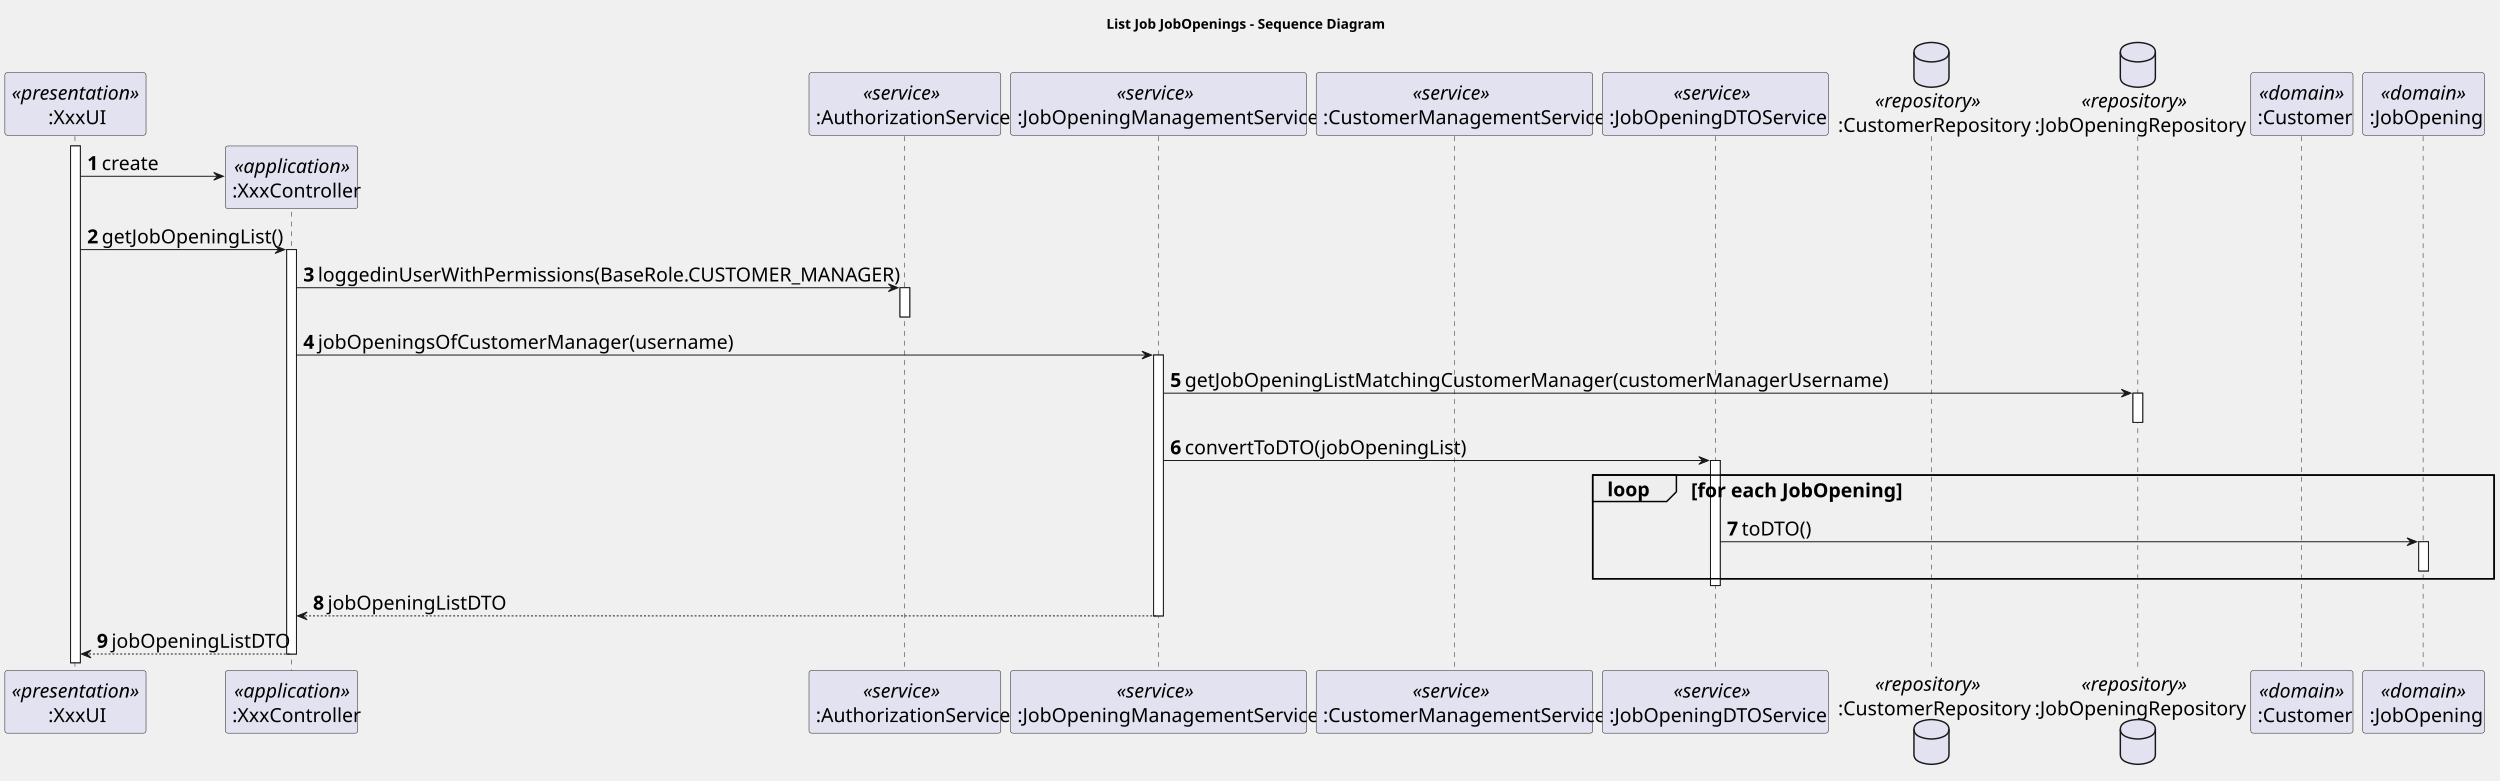
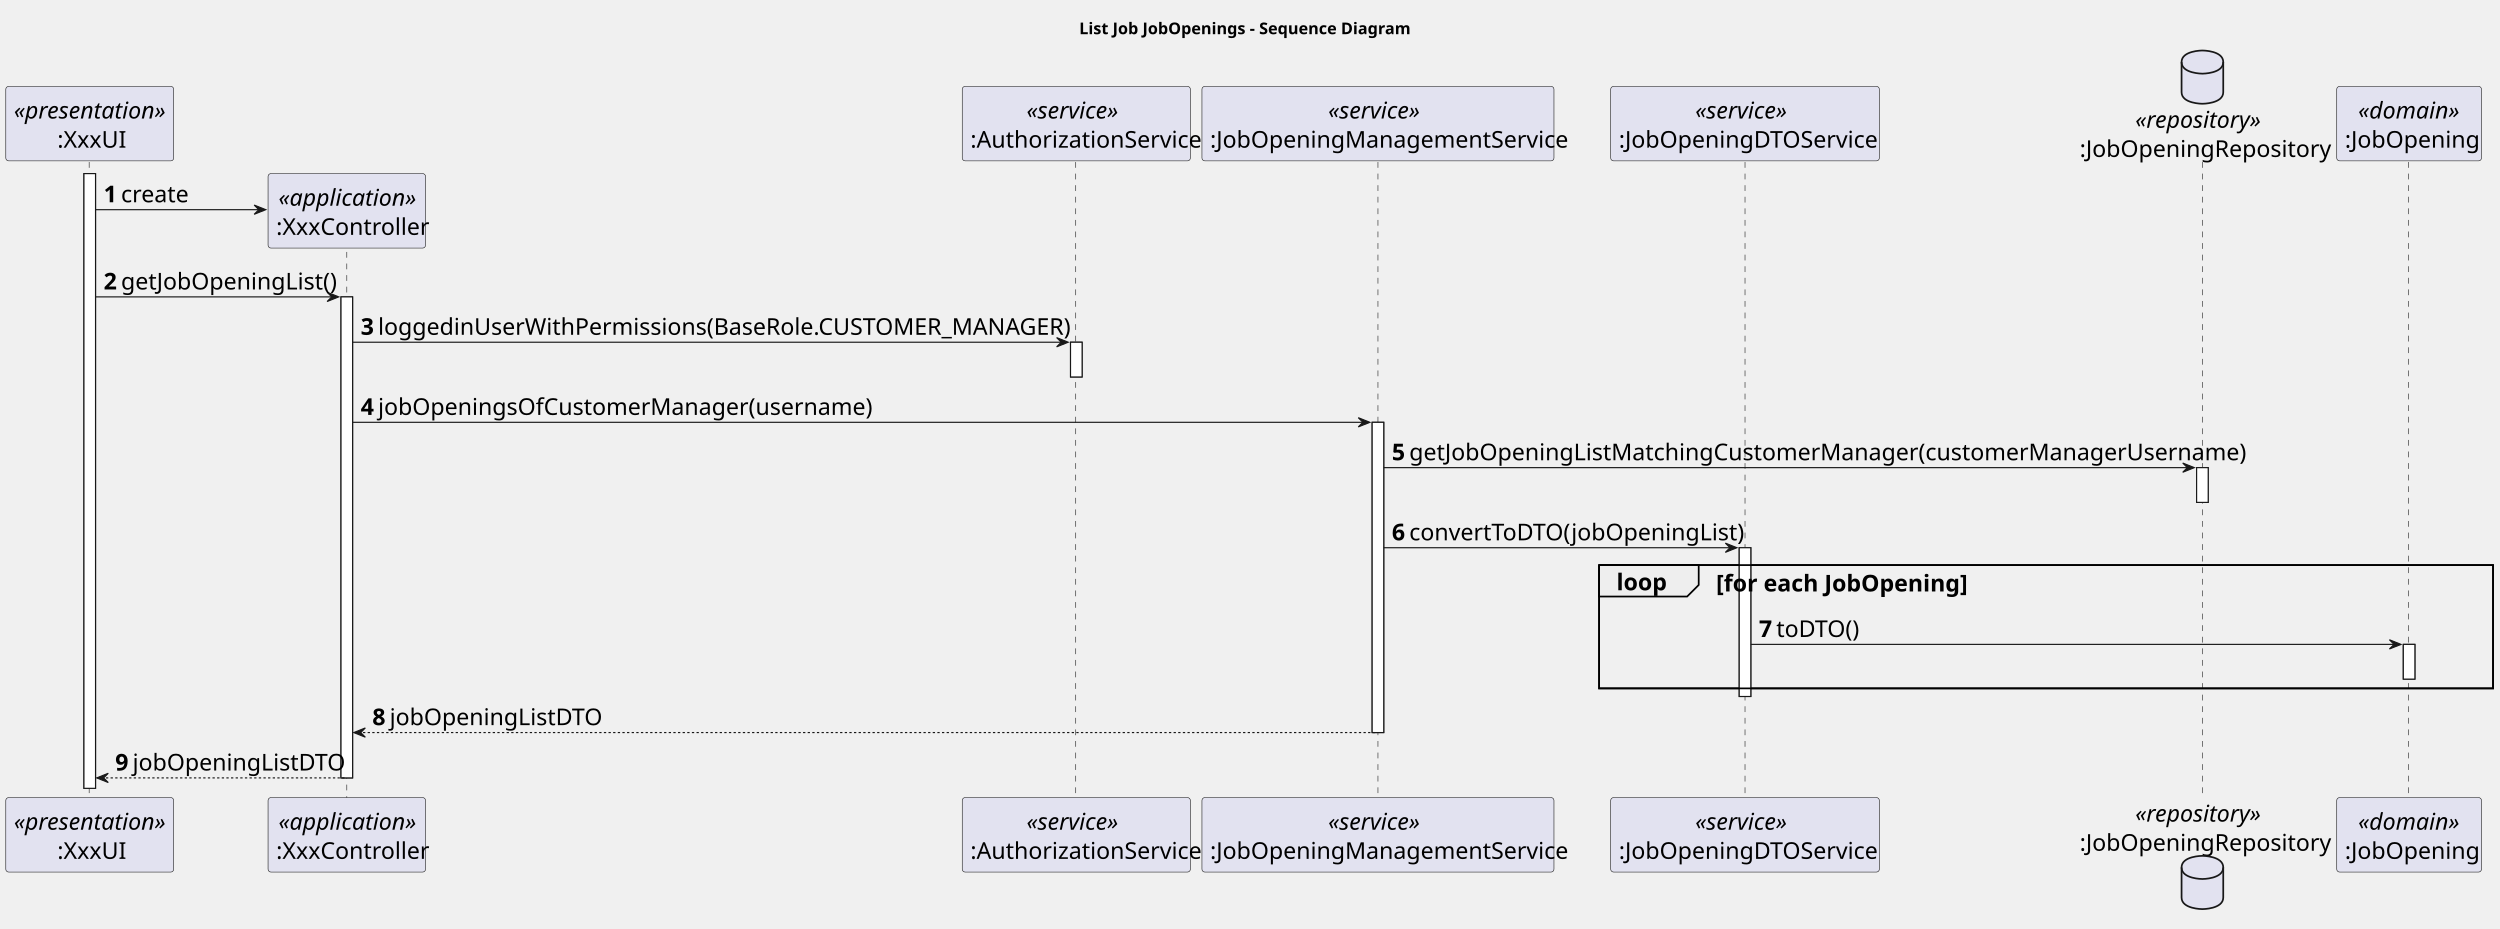
- <svg xmlns="http://www.w3.org/2000/svg" contentStyleType="text/css" height="802px" preserveAspectRatio="none" style="width:2568px;height:802px;background:#FFFFFF;" version="1.1" viewBox="0 0 2568 802" width="2568px" zoomAndPan="magnify">
+ <svg xmlns="http://www.w3.org/2000/svg" contentStyleType="text/css" height="802px" preserveAspectRatio="none" style="width:2159px;height:802px;background:#FFFFFF;" version="1.1" viewBox="0 0 2159 802" width="2159px" zoomAndPan="magnify">
  <defs />
  <g>
-     <text fill="#000000" font-family="sans-serif" font-size="14" font-weight="bold" lengthAdjust="spacing" textLength="298" x="1136.5" y="29.533">List Job JobOpenings - Sequence Diagram</text>
+     <text fill="#000000" font-family="sans-serif" font-size="14" font-weight="bold" lengthAdjust="spacing" textLength="298" x="932" y="29.533">List Job JobOpenings - Sequence Diagram</text>
    <rect fill="#FFFFFF" height="530.875" style="stroke:#181818;stroke-width:1.0;" width="10" x="72.5" y="149.922" />
    <rect fill="#FFFFFF" height="415.406" style="stroke:#181818;stroke-width:1.0;" width="10" x="294.5" y="256.391" />
    <rect fill="#FFFFFF" height="30" style="stroke:#181818;stroke-width:1.0;" width="10" x="924.5" y="295.547" />
    <rect fill="#FFFFFF" height="267.938" style="stroke:#181818;stroke-width:1.0;" width="10" x="1185" y="364.703" />
-     <rect fill="#FFFFFF" height="128.469" style="stroke:#181818;stroke-width:1.0;" width="10" x="1757" y="473.016" />
-     <rect fill="#FFFFFF" height="30" style="stroke:#181818;stroke-width:1.0;" width="10" x="2191" y="403.859" />
-     <rect fill="#FFFFFF" height="30" style="stroke:#181818;stroke-width:1.0;" width="10" x="2484.5" y="556.484" />
-     <rect fill="none" height="106.469" style="stroke:#000000;stroke-width:1.5;" width="926" x="1636" y="488.016" />
+     <rect fill="#FFFFFF" height="128.469" style="stroke:#181818;stroke-width:1.0;" width="10" x="1502" y="473.016" />
+     <rect fill="#FFFFFF" height="30" style="stroke:#181818;stroke-width:1.0;" width="10" x="1897" y="403.859" />
+     <rect fill="#FFFFFF" height="30" style="stroke:#181818;stroke-width:1.0;" width="10" x="2075.5" y="556.484" />
+     <rect fill="none" height="106.469" style="stroke:#000000;stroke-width:1.5;" width="772" x="1381" y="488.016" />
    <line style="stroke:#181818;stroke-width:0.5;stroke-dasharray:5.0,5.0;" x1="77" x2="77" y1="139.922" y2="689.797" />
    <line style="stroke:#181818;stroke-width:0.5;stroke-dasharray:5.0,5.0;" x1="299.5" x2="299.5" y1="197.578" y2="689.797" />
    <line style="stroke:#181818;stroke-width:0.5;stroke-dasharray:5.0,5.0;" x1="929" x2="929" y1="139.922" y2="689.797" />
    <line style="stroke:#181818;stroke-width:0.5;stroke-dasharray:5.0,5.0;" x1="1190" x2="1190" y1="139.922" y2="689.797" />
-     <line style="stroke:#181818;stroke-width:0.5;stroke-dasharray:5.0,5.0;" x1="1494" x2="1494" y1="139.922" y2="689.797" />
-     <line style="stroke:#181818;stroke-width:0.5;stroke-dasharray:5.0,5.0;" x1="1762" x2="1762" y1="139.922" y2="689.797" />
-     <line style="stroke:#181818;stroke-width:0.5;stroke-dasharray:5.0,5.0;" x1="1984" x2="1984" y1="139.922" y2="689.797" />
-     <line style="stroke:#181818;stroke-width:0.5;stroke-dasharray:5.0,5.0;" x1="2196" x2="2196" y1="139.922" y2="689.797" />
-     <line style="stroke:#181818;stroke-width:0.5;stroke-dasharray:5.0,5.0;" x1="2364" x2="2364" y1="139.922" y2="689.797" />
-     <line style="stroke:#181818;stroke-width:0.5;stroke-dasharray:5.0,5.0;" x1="2489" x2="2489" y1="139.922" y2="689.797" />
+     <line style="stroke:#181818;stroke-width:0.5;stroke-dasharray:5.0,5.0;" x1="1507" x2="1507" y1="139.922" y2="689.797" />
+     <line style="stroke:#181818;stroke-width:0.5;stroke-dasharray:5.0,5.0;" x1="1902" x2="1902" y1="139.922" y2="689.797" />
+     <line style="stroke:#181818;stroke-width:0.5;stroke-dasharray:5.0,5.0;" x1="2080" x2="2080" y1="139.922" y2="689.797" />
    <rect fill="#E2E2F0" height="64.312" rx="2.5" ry="2.5" style="stroke:#181818;stroke-width:0.5;" width="145" x="5" y="74.609" />
    <text fill="#000000" font-family="sans-serif" font-size="20" font-style="italic" lengthAdjust="spacing" textLength="131" x="12" y="102.371">«presentation»</text>
    <text fill="#000000" font-family="sans-serif" font-size="20" lengthAdjust="spacing" textLength="56" x="49.5" y="127.527">:XxxUI</text>
    <rect fill="#E2E2F0" height="64.312" rx="2.5" ry="2.5" style="stroke:#181818;stroke-width:0.5;" width="145" x="5" y="688.797" />
    <text fill="#000000" font-family="sans-serif" font-size="20" font-style="italic" lengthAdjust="spacing" textLength="131" x="12" y="716.559">«presentation»</text>
    <text fill="#000000" font-family="sans-serif" font-size="20" lengthAdjust="spacing" textLength="56" x="49.5" y="741.715">:XxxUI</text>
    <rect fill="#E2E2F0" height="64.312" rx="2.5" ry="2.5" style="stroke:#181818;stroke-width:0.5;" width="136" x="231.5" y="688.797" />
    <text fill="#000000" font-family="sans-serif" font-size="20" font-style="italic" lengthAdjust="spacing" textLength="118" x="240.5" y="716.559">«application»</text>
    <text fill="#000000" font-family="sans-serif" font-size="20" lengthAdjust="spacing" textLength="122" x="238.5" y="741.715">:XxxController</text>
    <rect fill="#E2E2F0" height="64.312" rx="2.5" ry="2.5" style="stroke:#181818;stroke-width:0.5;" width="197" x="831" y="74.609" />
    <text fill="#000000" font-family="sans-serif" font-size="20" font-style="italic" lengthAdjust="spacing" textLength="86" x="886.5" y="102.371">«service»</text>
    <text fill="#000000" font-family="sans-serif" font-size="20" lengthAdjust="spacing" textLength="183" x="838" y="127.527">:AuthorizationService</text>
    <rect fill="#E2E2F0" height="64.312" rx="2.5" ry="2.5" style="stroke:#181818;stroke-width:0.5;" width="197" x="831" y="688.797" />
    <text fill="#000000" font-family="sans-serif" font-size="20" font-style="italic" lengthAdjust="spacing" textLength="86" x="886.5" y="716.559">«service»</text>
    <text fill="#000000" font-family="sans-serif" font-size="20" lengthAdjust="spacing" textLength="183" x="838" y="741.715">:AuthorizationService</text>
    <rect fill="#E2E2F0" height="64.312" rx="2.5" ry="2.5" style="stroke:#181818;stroke-width:0.5;" width="304" x="1038" y="74.609" />
    <text fill="#000000" font-family="sans-serif" font-size="20" font-style="italic" lengthAdjust="spacing" textLength="86" x="1147" y="102.371">«service»</text>
    <text fill="#000000" font-family="sans-serif" font-size="20" lengthAdjust="spacing" textLength="290" x="1045" y="127.527">:JobOpeningManagementService</text>
    <rect fill="#E2E2F0" height="64.312" rx="2.5" ry="2.5" style="stroke:#181818;stroke-width:0.5;" width="304" x="1038" y="688.797" />
    <text fill="#000000" font-family="sans-serif" font-size="20" font-style="italic" lengthAdjust="spacing" textLength="86" x="1147" y="716.559">«service»</text>
    <text fill="#000000" font-family="sans-serif" font-size="20" lengthAdjust="spacing" textLength="290" x="1045" y="741.715">:JobOpeningManagementService</text>
-     <rect fill="#E2E2F0" height="64.312" rx="2.5" ry="2.5" style="stroke:#181818;stroke-width:0.5;" width="284" x="1352" y="74.609" />
-     <text fill="#000000" font-family="sans-serif" font-size="20" font-style="italic" lengthAdjust="spacing" textLength="86" x="1451" y="102.371">«service»</text>
-     <text fill="#000000" font-family="sans-serif" font-size="20" lengthAdjust="spacing" textLength="270" x="1359" y="127.527">:CustomerManagementService</text>
-     <rect fill="#E2E2F0" height="64.312" rx="2.5" ry="2.5" style="stroke:#181818;stroke-width:0.5;" width="284" x="1352" y="688.797" />
-     <text fill="#000000" font-family="sans-serif" font-size="20" font-style="italic" lengthAdjust="spacing" textLength="86" x="1451" y="716.559">«service»</text>
-     <text fill="#000000" font-family="sans-serif" font-size="20" lengthAdjust="spacing" textLength="270" x="1359" y="741.715">:CustomerManagementService</text>
-     <rect fill="#E2E2F0" height="64.312" rx="2.5" ry="2.5" style="stroke:#181818;stroke-width:0.5;" width="232" x="1646" y="74.609" />
-     <text fill="#000000" font-family="sans-serif" font-size="20" font-style="italic" lengthAdjust="spacing" textLength="86" x="1719" y="102.371">«service»</text>
-     <text fill="#000000" font-family="sans-serif" font-size="20" lengthAdjust="spacing" textLength="218" x="1653" y="127.527">:JobOpeningDTOService</text>
-     <rect fill="#E2E2F0" height="64.312" rx="2.5" ry="2.5" style="stroke:#181818;stroke-width:0.5;" width="232" x="1646" y="688.797" />
-     <text fill="#000000" font-family="sans-serif" font-size="20" font-style="italic" lengthAdjust="spacing" textLength="86" x="1719" y="716.559">«service»</text>
-     <text fill="#000000" font-family="sans-serif" font-size="20" lengthAdjust="spacing" textLength="218" x="1653" y="741.715">:JobOpeningDTOService</text>
-     <text fill="#000000" font-family="sans-serif" font-size="20" font-style="italic" lengthAdjust="spacing" textLength="110" x="1926" y="110.371">«repository»</text>
-     <text fill="#000000" font-family="sans-serif" font-size="20" lengthAdjust="spacing" textLength="186" x="1888" y="135.527">:CustomerRepository</text>
-     <path d="M1966,53.609 C1966,43.609 1984,43.609 1984,43.609 C1984,43.609 2002,43.609 2002,53.609 L2002,79.609 C2002,89.609 1984,89.609 1984,89.609 C1984,89.609 1966,89.609 1966,79.609 L1966,53.609 " fill="#E2E2F0" style="stroke:#181818;stroke-width:1.5;" />
-     <path d="M1966,53.609 C1966,63.609 1984,63.609 1984,63.609 C1984,63.609 2002,63.609 2002,53.609 " fill="none" style="stroke:#181818;stroke-width:1.5;" />
-     <text fill="#000000" font-family="sans-serif" font-size="20" font-style="italic" lengthAdjust="spacing" textLength="110" x="1926" y="709.559">«repository»</text>
-     <text fill="#000000" font-family="sans-serif" font-size="20" lengthAdjust="spacing" textLength="186" x="1888" y="734.715">:CustomerRepository</text>
-     <path d="M1966,749.109 C1966,739.109 1984,739.109 1984,739.109 C1984,739.109 2002,739.109 2002,749.109 L2002,775.109 C2002,785.109 1984,785.109 1984,785.109 C1984,785.109 1966,785.109 1966,775.109 L1966,749.109 " fill="#E2E2F0" style="stroke:#181818;stroke-width:1.5;" />
-     <path d="M1966,749.109 C1966,759.109 1984,759.109 1984,759.109 C1984,759.109 2002,759.109 2002,749.109 " fill="none" style="stroke:#181818;stroke-width:1.5;" />
-     <text fill="#000000" font-family="sans-serif" font-size="20" font-style="italic" lengthAdjust="spacing" textLength="110" x="2138" y="110.371">«repository»</text>
-     <text fill="#000000" font-family="sans-serif" font-size="20" lengthAdjust="spacing" textLength="206" x="2090" y="135.527">:JobOpeningRepository</text>
-     <path d="M2178,53.609 C2178,43.609 2196,43.609 2196,43.609 C2196,43.609 2214,43.609 2214,53.609 L2214,79.609 C2214,89.609 2196,89.609 2196,89.609 C2196,89.609 2178,89.609 2178,79.609 L2178,53.609 " fill="#E2E2F0" style="stroke:#181818;stroke-width:1.5;" />
-     <path d="M2178,53.609 C2178,63.609 2196,63.609 2196,63.609 C2196,63.609 2214,63.609 2214,53.609 " fill="none" style="stroke:#181818;stroke-width:1.5;" />
-     <text fill="#000000" font-family="sans-serif" font-size="20" font-style="italic" lengthAdjust="spacing" textLength="110" x="2138" y="709.559">«repository»</text>
-     <text fill="#000000" font-family="sans-serif" font-size="20" lengthAdjust="spacing" textLength="206" x="2090" y="734.715">:JobOpeningRepository</text>
-     <path d="M2178,749.109 C2178,739.109 2196,739.109 2196,739.109 C2196,739.109 2214,739.109 2214,749.109 L2214,775.109 C2214,785.109 2196,785.109 2196,785.109 C2196,785.109 2178,785.109 2178,775.109 L2178,749.109 " fill="#E2E2F0" style="stroke:#181818;stroke-width:1.5;" />
-     <path d="M2178,749.109 C2178,759.109 2196,759.109 2196,759.109 C2196,759.109 2214,759.109 2214,749.109 " fill="none" style="stroke:#181818;stroke-width:1.5;" />
-     <rect fill="#E2E2F0" height="64.312" rx="2.5" ry="2.5" style="stroke:#181818;stroke-width:0.5;" width="105" x="2312" y="74.609" />
-     <text fill="#000000" font-family="sans-serif" font-size="20" font-style="italic" lengthAdjust="spacing" textLength="88" x="2320.5" y="102.371">«domain»</text>
-     <text fill="#000000" font-family="sans-serif" font-size="20" lengthAdjust="spacing" textLength="91" x="2319" y="127.527">:Customer</text>
-     <rect fill="#E2E2F0" height="64.312" rx="2.5" ry="2.5" style="stroke:#181818;stroke-width:0.5;" width="105" x="2312" y="688.797" />
-     <text fill="#000000" font-family="sans-serif" font-size="20" font-style="italic" lengthAdjust="spacing" textLength="88" x="2320.5" y="716.559">«domain»</text>
-     <text fill="#000000" font-family="sans-serif" font-size="20" lengthAdjust="spacing" textLength="91" x="2319" y="741.715">:Customer</text>
-     <rect fill="#E2E2F0" height="64.312" rx="2.5" ry="2.5" style="stroke:#181818;stroke-width:0.5;" width="125" x="2427" y="74.609" />
-     <text fill="#000000" font-family="sans-serif" font-size="20" font-style="italic" lengthAdjust="spacing" textLength="88" x="2445.5" y="102.371">«domain»</text>
-     <text fill="#000000" font-family="sans-serif" font-size="20" lengthAdjust="spacing" textLength="111" x="2434" y="127.527">:JobOpening</text>
-     <rect fill="#E2E2F0" height="64.312" rx="2.5" ry="2.5" style="stroke:#181818;stroke-width:0.5;" width="125" x="2427" y="688.797" />
-     <text fill="#000000" font-family="sans-serif" font-size="20" font-style="italic" lengthAdjust="spacing" textLength="88" x="2445.5" y="716.559">«domain»</text>
-     <text fill="#000000" font-family="sans-serif" font-size="20" lengthAdjust="spacing" textLength="111" x="2434" y="741.715">:JobOpening</text>
+     <rect fill="#E2E2F0" height="64.312" rx="2.5" ry="2.5" style="stroke:#181818;stroke-width:0.5;" width="232" x="1391" y="74.609" />
+     <text fill="#000000" font-family="sans-serif" font-size="20" font-style="italic" lengthAdjust="spacing" textLength="86" x="1464" y="102.371">«service»</text>
+     <text fill="#000000" font-family="sans-serif" font-size="20" lengthAdjust="spacing" textLength="218" x="1398" y="127.527">:JobOpeningDTOService</text>
+     <rect fill="#E2E2F0" height="64.312" rx="2.5" ry="2.5" style="stroke:#181818;stroke-width:0.5;" width="232" x="1391" y="688.797" />
+     <text fill="#000000" font-family="sans-serif" font-size="20" font-style="italic" lengthAdjust="spacing" textLength="86" x="1464" y="716.559">«service»</text>
+     <text fill="#000000" font-family="sans-serif" font-size="20" lengthAdjust="spacing" textLength="218" x="1398" y="741.715">:JobOpeningDTOService</text>
+     <text fill="#000000" font-family="sans-serif" font-size="20" font-style="italic" lengthAdjust="spacing" textLength="110" x="1844" y="110.371">«repository»</text>
+     <text fill="#000000" font-family="sans-serif" font-size="20" lengthAdjust="spacing" textLength="206" x="1796" y="135.527">:JobOpeningRepository</text>
+     <path d="M1884,53.609 C1884,43.609 1902,43.609 1902,43.609 C1902,43.609 1920,43.609 1920,53.609 L1920,79.609 C1920,89.609 1902,89.609 1902,89.609 C1902,89.609 1884,89.609 1884,79.609 L1884,53.609 " fill="#E2E2F0" style="stroke:#181818;stroke-width:1.5;" />
+     <path d="M1884,53.609 C1884,63.609 1902,63.609 1902,63.609 C1902,63.609 1920,63.609 1920,53.609 " fill="none" style="stroke:#181818;stroke-width:1.5;" />
+     <text fill="#000000" font-family="sans-serif" font-size="20" font-style="italic" lengthAdjust="spacing" textLength="110" x="1844" y="709.559">«repository»</text>
+     <text fill="#000000" font-family="sans-serif" font-size="20" lengthAdjust="spacing" textLength="206" x="1796" y="734.715">:JobOpeningRepository</text>
+     <path d="M1884,749.109 C1884,739.109 1902,739.109 1902,739.109 C1902,739.109 1920,739.109 1920,749.109 L1920,775.109 C1920,785.109 1902,785.109 1902,785.109 C1902,785.109 1884,785.109 1884,775.109 L1884,749.109 " fill="#E2E2F0" style="stroke:#181818;stroke-width:1.5;" />
+     <path d="M1884,749.109 C1884,759.109 1902,759.109 1902,759.109 C1902,759.109 1920,759.109 1920,749.109 " fill="none" style="stroke:#181818;stroke-width:1.5;" />
+     <rect fill="#E2E2F0" height="64.312" rx="2.5" ry="2.5" style="stroke:#181818;stroke-width:0.5;" width="125" x="2018" y="74.609" />
+     <text fill="#000000" font-family="sans-serif" font-size="20" font-style="italic" lengthAdjust="spacing" textLength="88" x="2036.5" y="102.371">«domain»</text>
+     <text fill="#000000" font-family="sans-serif" font-size="20" lengthAdjust="spacing" textLength="111" x="2025" y="127.527">:JobOpening</text>
+     <rect fill="#E2E2F0" height="64.312" rx="2.5" ry="2.5" style="stroke:#181818;stroke-width:0.5;" width="125" x="2018" y="688.797" />
+     <text fill="#000000" font-family="sans-serif" font-size="20" font-style="italic" lengthAdjust="spacing" textLength="88" x="2036.5" y="716.559">«domain»</text>
+     <text fill="#000000" font-family="sans-serif" font-size="20" lengthAdjust="spacing" textLength="111" x="2025" y="741.715">:JobOpening</text>
    <rect fill="#FFFFFF" height="530.875" style="stroke:#181818;stroke-width:1.0;" width="10" x="72.5" y="149.922" />
    <rect fill="#FFFFFF" height="415.406" style="stroke:#181818;stroke-width:1.0;" width="10" x="294.5" y="256.391" />
    <rect fill="#FFFFFF" height="30" style="stroke:#181818;stroke-width:1.0;" width="10" x="924.5" y="295.547" />
    <rect fill="#FFFFFF" height="267.938" style="stroke:#181818;stroke-width:1.0;" width="10" x="1185" y="364.703" />
-     <rect fill="#FFFFFF" height="128.469" style="stroke:#181818;stroke-width:1.0;" width="10" x="1757" y="473.016" />
-     <rect fill="#FFFFFF" height="30" style="stroke:#181818;stroke-width:1.0;" width="10" x="2191" y="403.859" />
-     <rect fill="#FFFFFF" height="30" style="stroke:#181818;stroke-width:1.0;" width="10" x="2484.5" y="556.484" />
+     <rect fill="#FFFFFF" height="128.469" style="stroke:#181818;stroke-width:1.0;" width="10" x="1502" y="473.016" />
+     <rect fill="#FFFFFF" height="30" style="stroke:#181818;stroke-width:1.0;" width="10" x="1897" y="403.859" />
+     <rect fill="#FFFFFF" height="30" style="stroke:#181818;stroke-width:1.0;" width="10" x="2075.5" y="556.484" />
    <polygon fill="#181818" points="219.5,177.078,229.5,181.078,219.5,185.078,223.5,181.078" style="stroke:#181818;stroke-width:1.0;" />
    <line style="stroke:#181818;stroke-width:1.0;" x1="82.5" x2="225.5" y1="181.078" y2="181.078" />
    <text fill="#000000" font-family="sans-serif" font-size="20" font-weight="bold" lengthAdjust="spacing" textLength="11" x="89.5" y="174.684">1</text>
    <text fill="#000000" font-family="sans-serif" font-size="20" lengthAdjust="spacing" textLength="56" x="104.5" y="174.684">create</text>
    <rect fill="#E2E2F0" height="64.312" rx="2.5" ry="2.5" style="stroke:#181818;stroke-width:0.5;" width="136" x="231.5" y="149.922" />
    <text fill="#000000" font-family="sans-serif" font-size="20" font-style="italic" lengthAdjust="spacing" textLength="118" x="240.5" y="177.684">«application»</text>
    <text fill="#000000" font-family="sans-serif" font-size="20" lengthAdjust="spacing" textLength="122" x="238.5" y="202.84">:XxxController</text>
    <polygon fill="#181818" points="282.5,252.391,292.5,256.391,282.5,260.391,286.5,256.391" style="stroke:#181818;stroke-width:1.0;" />
    <line style="stroke:#181818;stroke-width:1.0;" x1="82.5" x2="288.5" y1="256.391" y2="256.391" />
    <text fill="#000000" font-family="sans-serif" font-size="20" font-weight="bold" lengthAdjust="spacing" textLength="11" x="89.5" y="249.996">2</text>
    <text fill="#000000" font-family="sans-serif" font-size="20" lengthAdjust="spacing" textLength="178" x="104.5" y="249.996">getJobOpeningList()</text>
    <polygon fill="#181818" points="912.5,291.547,922.5,295.547,912.5,299.547,916.5,295.547" style="stroke:#181818;stroke-width:1.0;" />
    <line style="stroke:#181818;stroke-width:1.0;" x1="304.5" x2="918.5" y1="295.547" y2="295.547" />
    <text fill="#000000" font-family="sans-serif" font-size="20" font-weight="bold" lengthAdjust="spacing" textLength="11" x="311.5" y="289.152">3</text>
    <text fill="#000000" font-family="sans-serif" font-size="20" lengthAdjust="spacing" textLength="586" x="326.5" y="289.152">loggedinUserWithPermissions(BaseRole.CUSTOMER_MANAGER)</text>
    <polygon fill="#181818" points="1173,360.703,1183,364.703,1173,368.703,1177,364.703" style="stroke:#181818;stroke-width:1.0;" />
    <line style="stroke:#181818;stroke-width:1.0;" x1="304.5" x2="1179" y1="364.703" y2="364.703" />
    <text fill="#000000" font-family="sans-serif" font-size="20" font-weight="bold" lengthAdjust="spacing" textLength="11" x="311.5" y="358.309">4</text>
    <text fill="#000000" font-family="sans-serif" font-size="20" lengthAdjust="spacing" textLength="394" x="326.5" y="358.309">jobOpeningsOfCustomerManager(username)</text>
-     <polygon fill="#181818" points="2179,399.859,2189,403.859,2179,407.859,2183,403.859" style="stroke:#181818;stroke-width:1.0;" />
-     <line style="stroke:#181818;stroke-width:1.0;" x1="1195" x2="2185" y1="403.859" y2="403.859" />
+     <polygon fill="#181818" points="1885,399.859,1895,403.859,1885,407.859,1889,403.859" style="stroke:#181818;stroke-width:1.0;" />
+     <line style="stroke:#181818;stroke-width:1.0;" x1="1195" x2="1891" y1="403.859" y2="403.859" />
    <text fill="#000000" font-family="sans-serif" font-size="20" font-weight="bold" lengthAdjust="spacing" textLength="11" x="1202" y="397.465">5</text>
    <text fill="#000000" font-family="sans-serif" font-size="20" lengthAdjust="spacing" textLength="668" x="1217" y="397.465">getJobOpeningListMatchingCustomerManager(customerManagerUsername)</text>
-     <polygon fill="#181818" points="1745,469.016,1755,473.016,1745,477.016,1749,473.016" style="stroke:#181818;stroke-width:1.0;" />
-     <line style="stroke:#181818;stroke-width:1.0;" x1="1195" x2="1751" y1="473.016" y2="473.016" />
+     <polygon fill="#181818" points="1490,469.016,1500,473.016,1490,477.016,1494,473.016" style="stroke:#181818;stroke-width:1.0;" />
+     <line style="stroke:#181818;stroke-width:1.0;" x1="1195" x2="1496" y1="473.016" y2="473.016" />
    <text fill="#000000" font-family="sans-serif" font-size="20" font-weight="bold" lengthAdjust="spacing" textLength="11" x="1202" y="466.621">6</text>
    <text fill="#000000" font-family="sans-serif" font-size="20" lengthAdjust="spacing" textLength="273" x="1217" y="466.621">convertToDTO(jobOpeningList)</text>
-     <path d="M1636,488.016 L1722,488.016 L1722,505.172 L1712,515.172 L1636,515.172 L1636,488.016 " fill="#EEEEEE" style="stroke:#000000;stroke-width:1.5;" />
-     <rect fill="none" height="106.469" style="stroke:#000000;stroke-width:1.5;" width="926" x="1636" y="488.016" />
-     <text fill="#000000" font-family="sans-serif" font-size="20" font-weight="bold" lengthAdjust="spacing" textLength="41" x="1651" y="509.777">loop</text>
-     <text fill="#000000" font-family="sans-serif" font-size="20" font-weight="bold" lengthAdjust="spacing" textLength="213" x="1737" y="510.777">[for each JobOpening]</text>
-     <polygon fill="#181818" points="2472.5,552.484,2482.5,556.484,2472.5,560.484,2476.5,556.484" style="stroke:#181818;stroke-width:1.0;" />
-     <line style="stroke:#181818;stroke-width:1.0;" x1="1767" x2="2478.5" y1="556.484" y2="556.484" />
-     <text fill="#000000" font-family="sans-serif" font-size="20" font-weight="bold" lengthAdjust="spacing" textLength="11" x="1774" y="550.09">7</text>
-     <text fill="#000000" font-family="sans-serif" font-size="20" lengthAdjust="spacing" textLength="73" x="1789" y="550.09">toDTO()</text>
+     <path d="M1381,488.016 L1467,488.016 L1467,505.172 L1457,515.172 L1381,515.172 L1381,488.016 " fill="#EEEEEE" style="stroke:#000000;stroke-width:1.5;" />
+     <rect fill="none" height="106.469" style="stroke:#000000;stroke-width:1.5;" width="772" x="1381" y="488.016" />
+     <text fill="#000000" font-family="sans-serif" font-size="20" font-weight="bold" lengthAdjust="spacing" textLength="41" x="1396" y="509.777">loop</text>
+     <text fill="#000000" font-family="sans-serif" font-size="20" font-weight="bold" lengthAdjust="spacing" textLength="213" x="1482" y="510.777">[for each JobOpening]</text>
+     <polygon fill="#181818" points="2063.5,552.484,2073.5,556.484,2063.5,560.484,2067.5,556.484" style="stroke:#181818;stroke-width:1.0;" />
+     <line style="stroke:#181818;stroke-width:1.0;" x1="1512" x2="2069.5" y1="556.484" y2="556.484" />
+     <text fill="#000000" font-family="sans-serif" font-size="20" font-weight="bold" lengthAdjust="spacing" textLength="11" x="1519" y="550.09">7</text>
+     <text fill="#000000" font-family="sans-serif" font-size="20" lengthAdjust="spacing" textLength="73" x="1534" y="550.09">toDTO()</text>
    <polygon fill="#181818" points="315.5,628.641,305.5,632.641,315.5,636.641,311.5,632.641" style="stroke:#181818;stroke-width:1.0;" />
    <line style="stroke:#181818;stroke-width:1.0;stroke-dasharray:2.0,2.0;" x1="309.5" x2="1189" y1="632.641" y2="632.641" />
    <text fill="#000000" font-family="sans-serif" font-size="20" font-weight="bold" lengthAdjust="spacing" textLength="11" x="321.5" y="626.246">8</text>
    <text fill="#000000" font-family="sans-serif" font-size="20" lengthAdjust="spacing" textLength="172" x="336.5" y="626.246">jobOpeningListDTO</text>
    <polygon fill="#181818" points="93.5,667.797,83.5,671.797,93.5,675.797,89.5,671.797" style="stroke:#181818;stroke-width:1.0;" />
    <line style="stroke:#181818;stroke-width:1.0;stroke-dasharray:2.0,2.0;" x1="87.5" x2="298.5" y1="671.797" y2="671.797" />
    <text fill="#000000" font-family="sans-serif" font-size="20" font-weight="bold" lengthAdjust="spacing" textLength="11" x="99.5" y="665.402">9</text>
    <text fill="#000000" font-family="sans-serif" font-size="20" lengthAdjust="spacing" textLength="172" x="114.5" y="665.402">jobOpeningListDTO</text>
  </g>
</svg>
